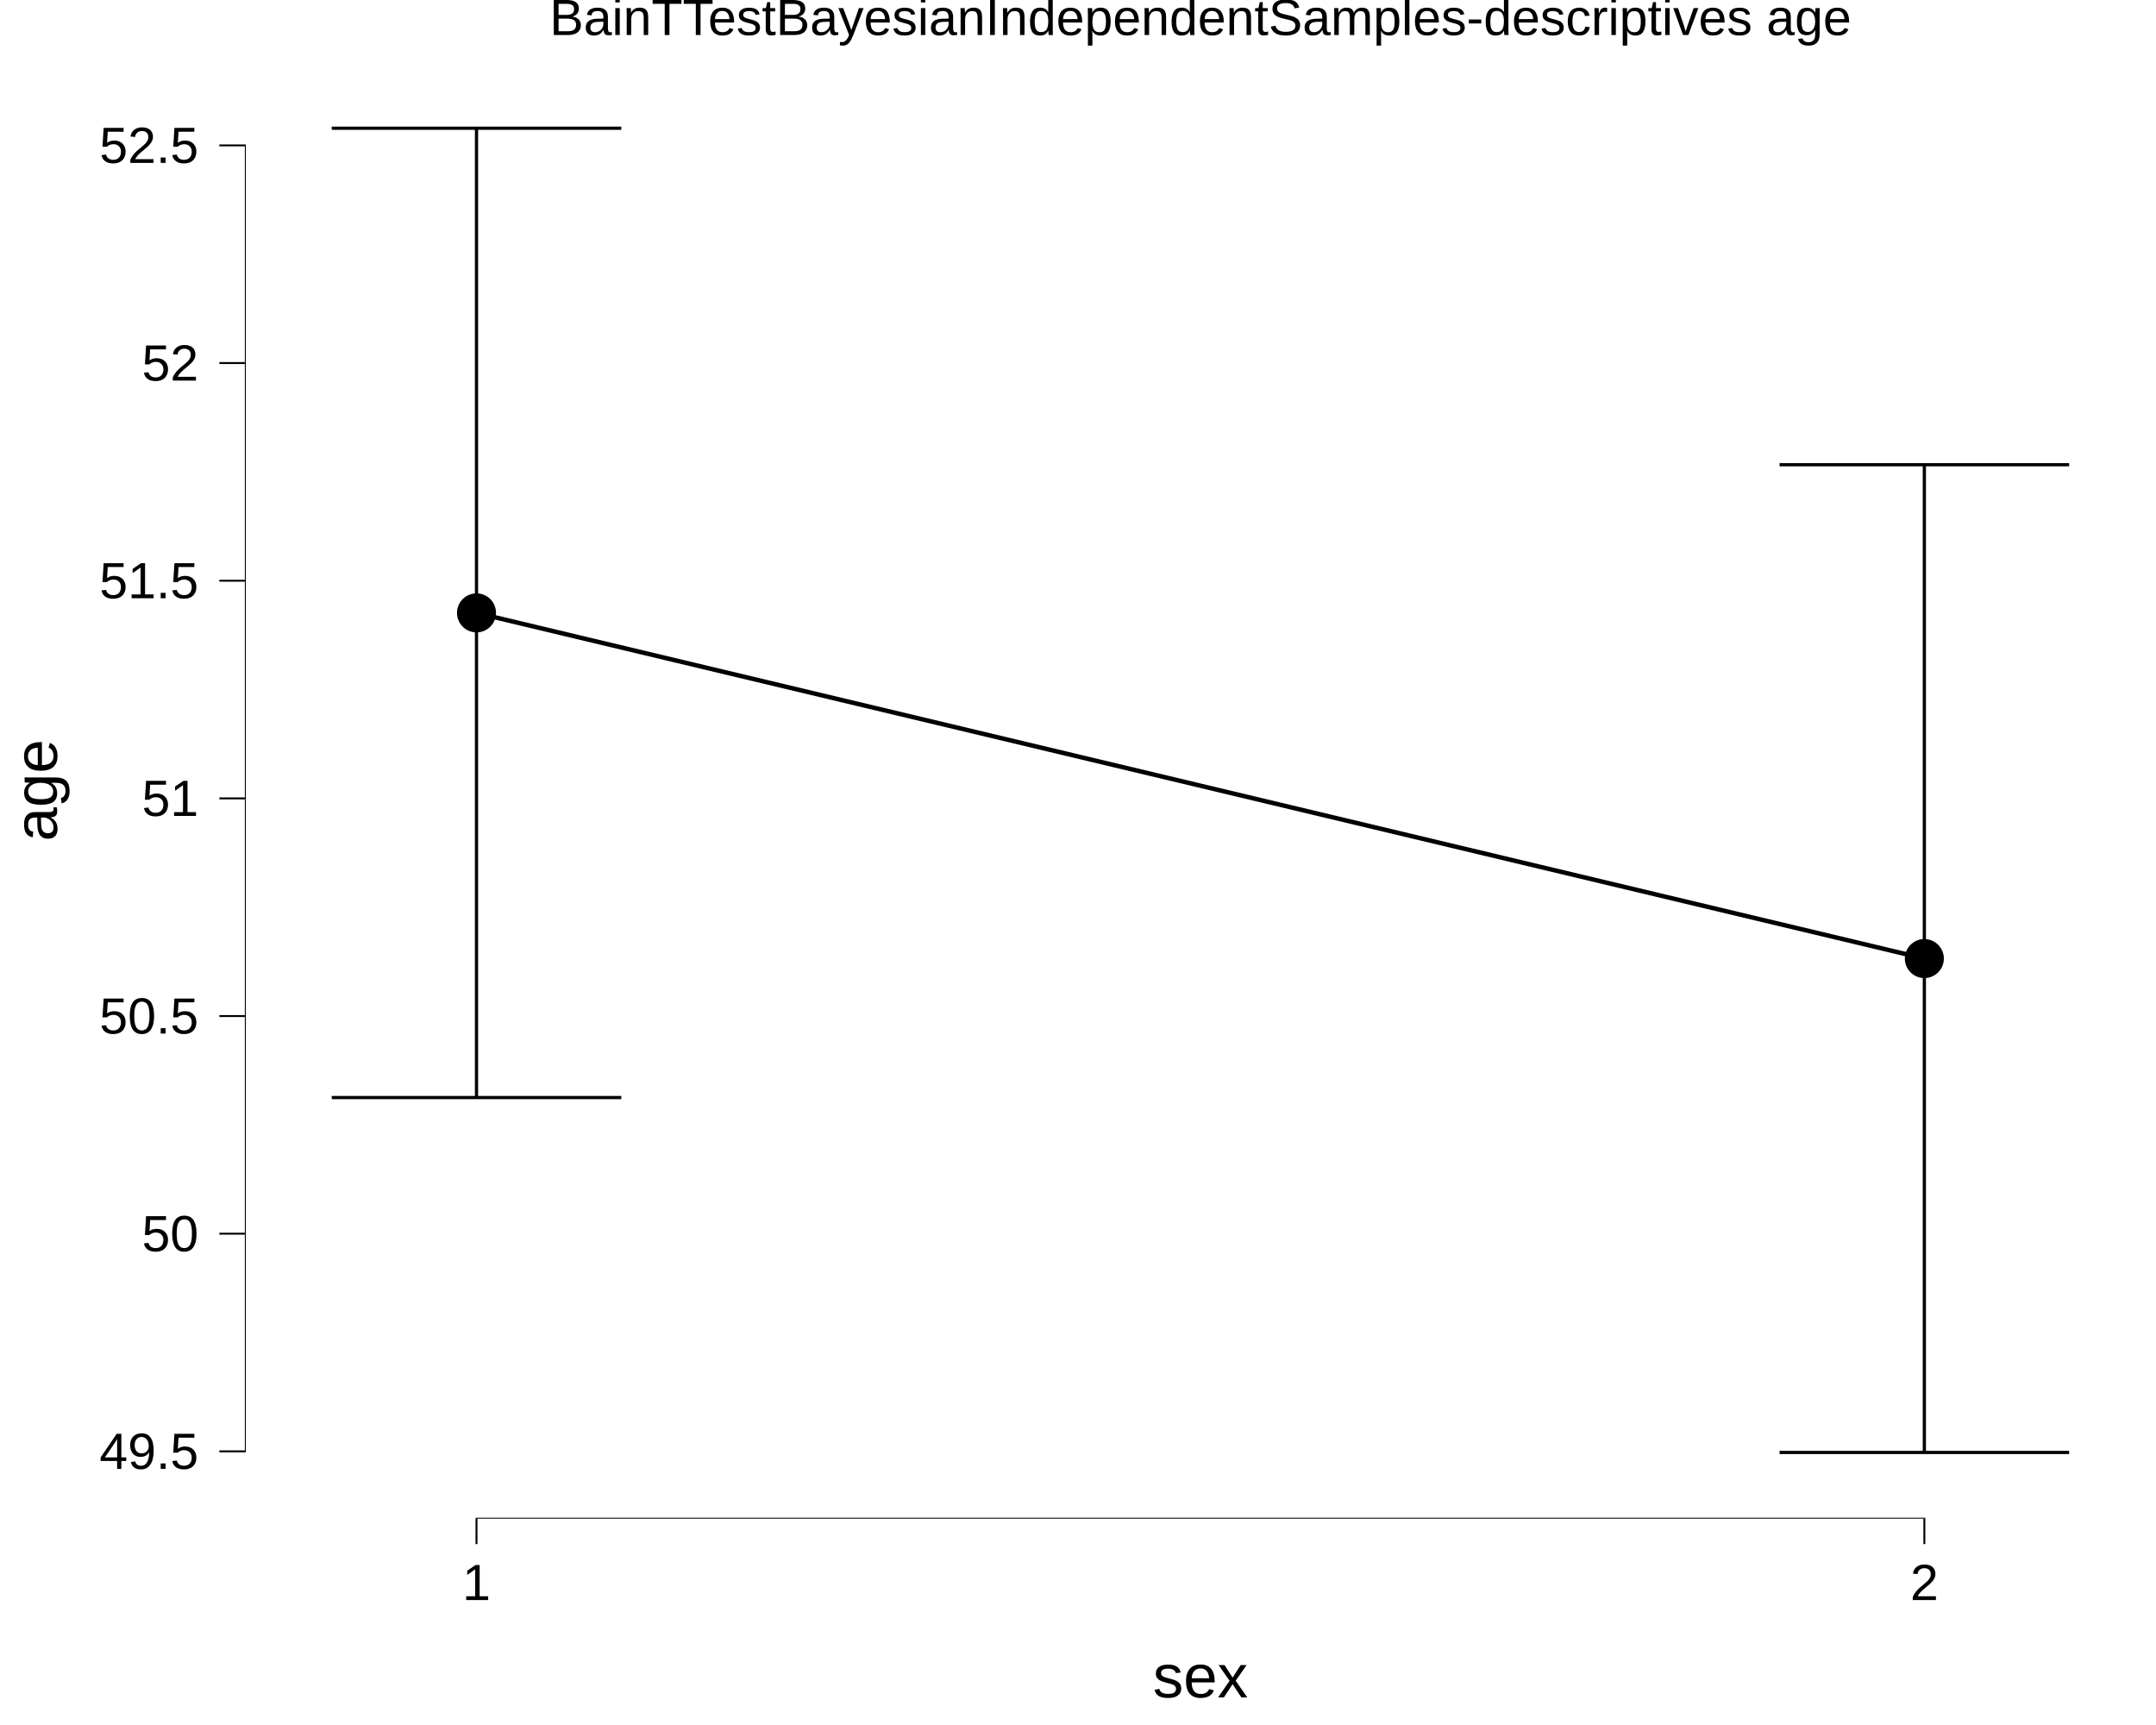
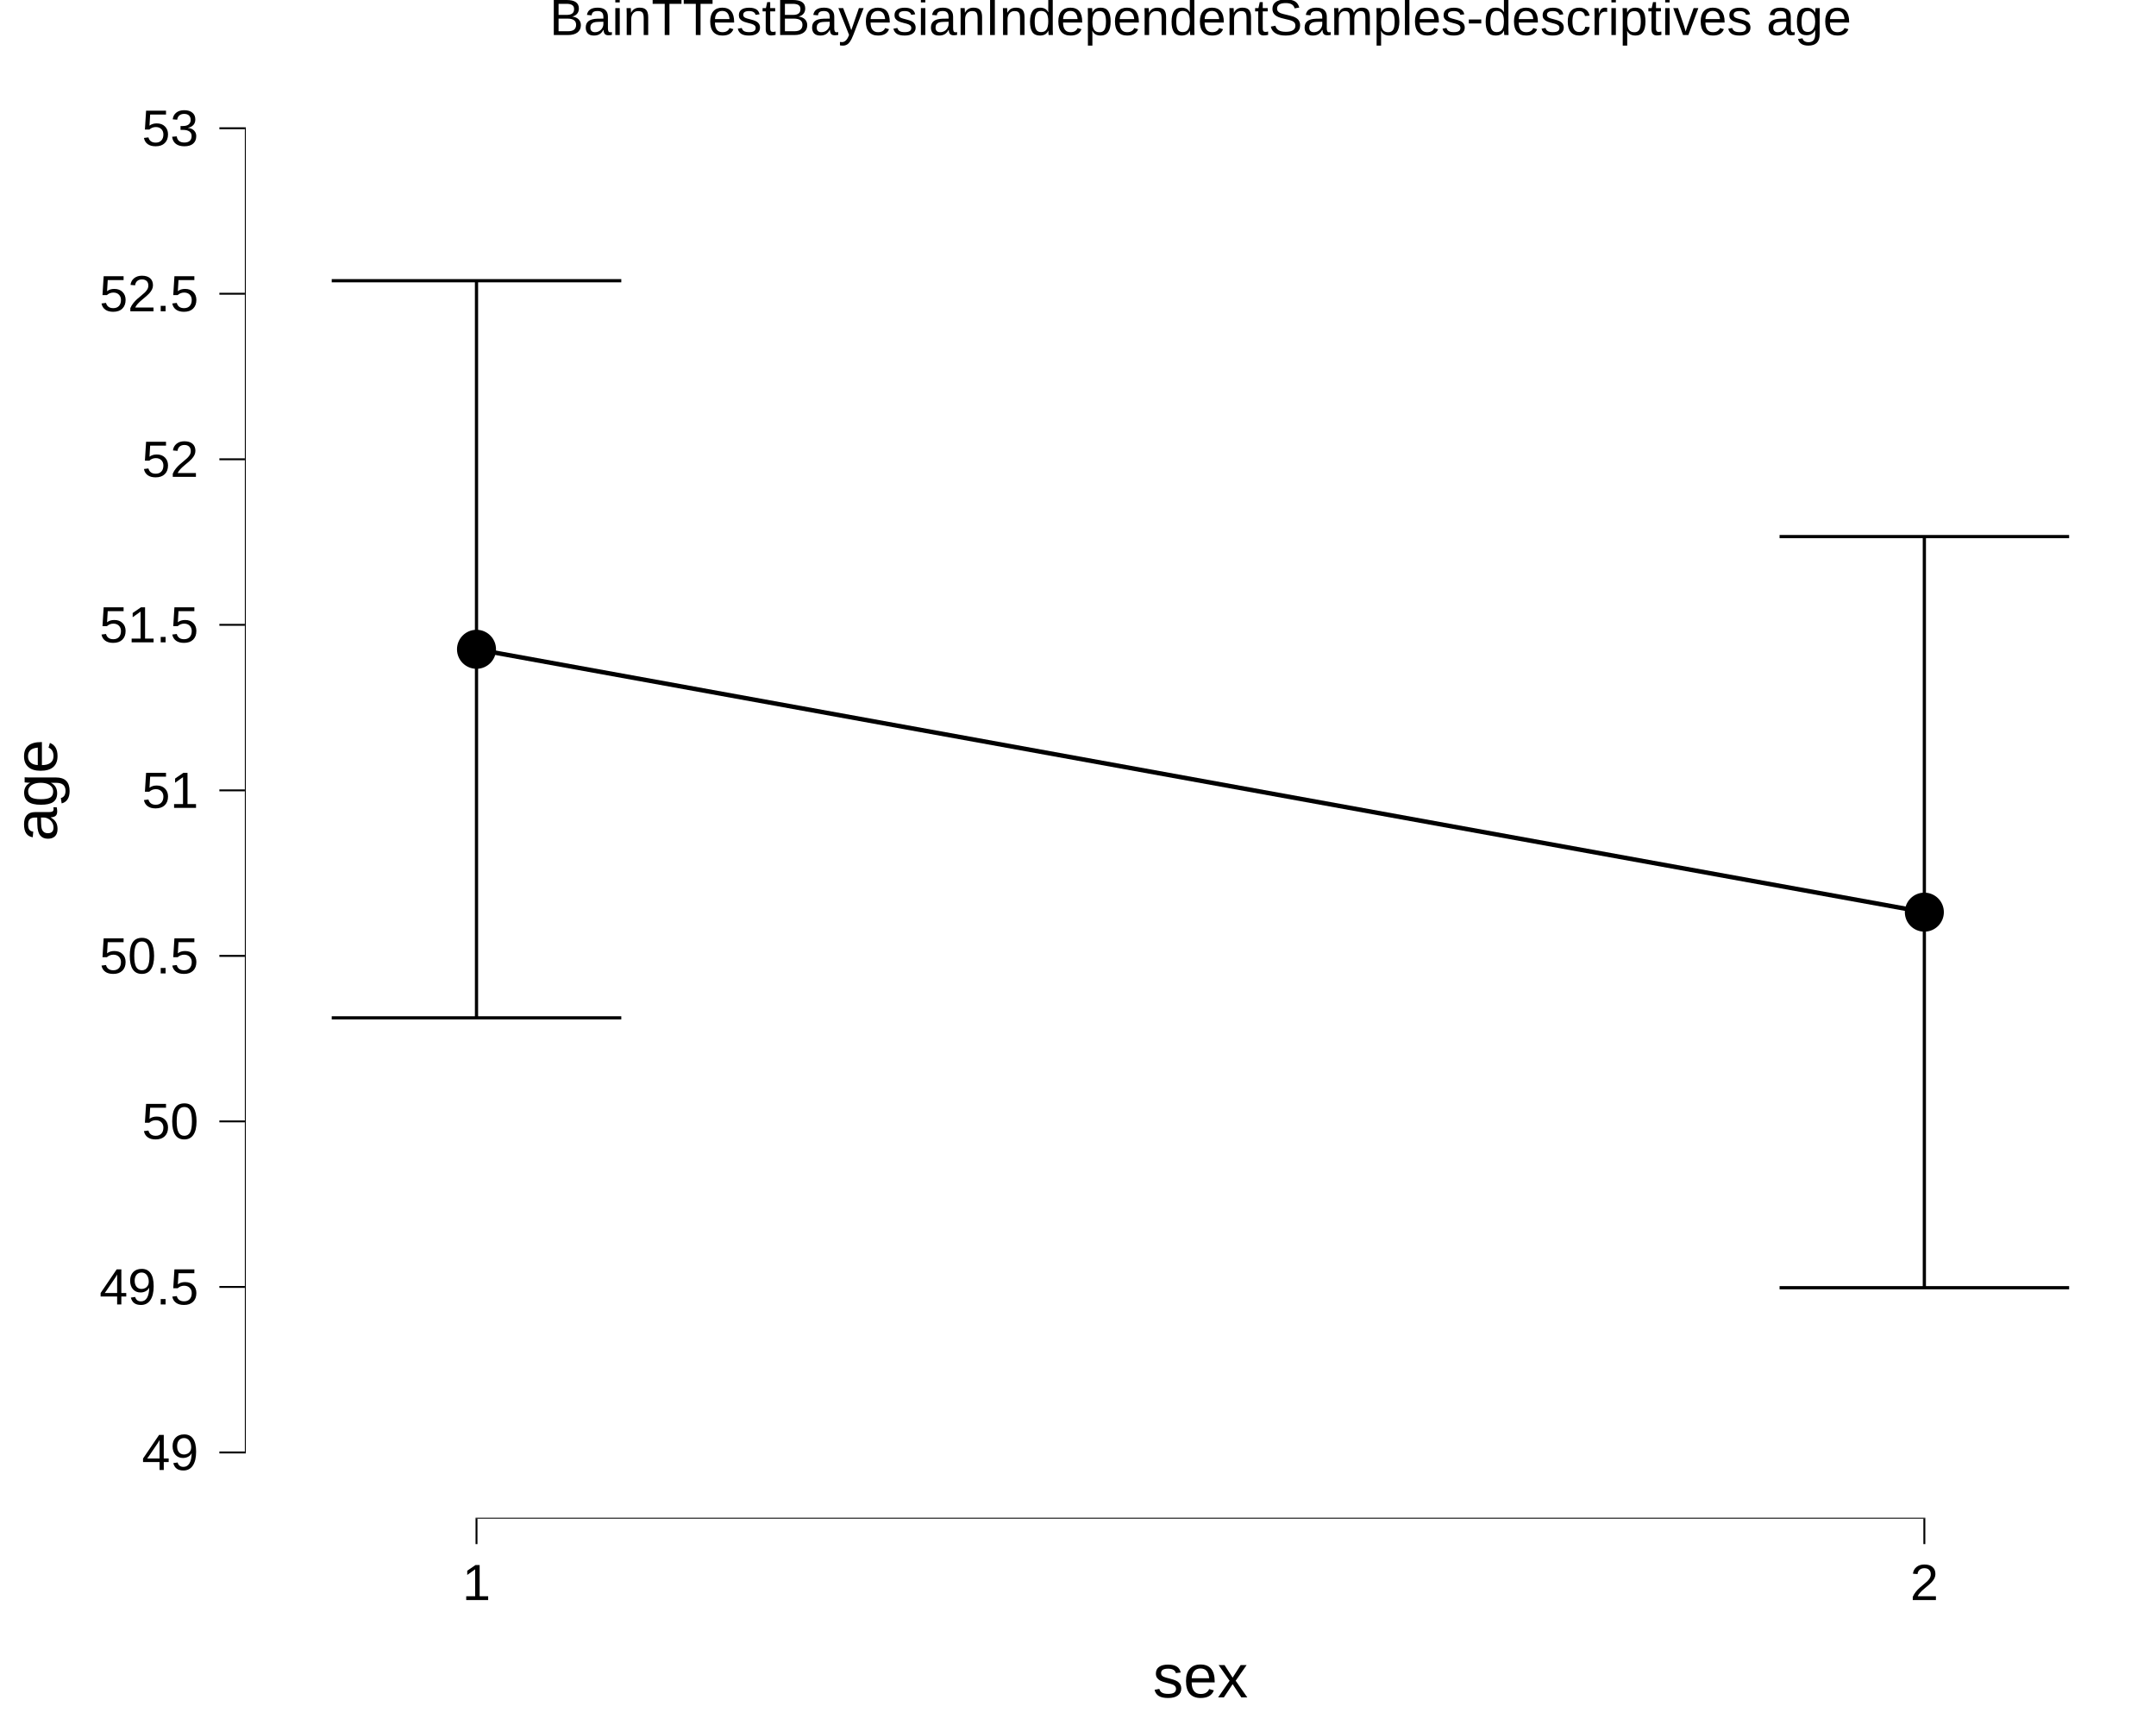
<svg xmlns="http://www.w3.org/2000/svg" viewBox="0 0 720.00 576.00">
  <defs>
    <style type="text/css">
    line, polyline, polygon, path, rect, circle {
      fill: none;
      stroke: #000000;
      stroke-linecap: round;
      stroke-linejoin: round;
      stroke-miterlimit: 10.00;
    }
  </style>
  </defs>
  <rect width="100%" height="100%" style="stroke: none; fill: #FFFFFF;" />
  <rect x="0.00" y="0.00" width="720.00" height="576.00" style="stroke-width: 10.67; stroke: none;" />
  <defs>
    <clipPath id="cpODEuNzd8NzIwLjAwfDUwNy4xMHwyMC43MQ==">
      <rect x="81.77" y="20.71" width="638.23" height="486.38" />
    </clipPath>
  </defs>
  <rect x="81.77" y="20.71" width="638.23" height="486.38" style="stroke-width: 10.67; stroke: none;" clip-path="url(#cpODEuNzd8NzIwLjAwfDUwNy4xMHwyMC43MQ==)" />
-   <polyline points="81.77,448.29 720.00,448.29 " style="stroke-width: 0.00; stroke: none; stroke-linecap: butt;" clip-path="url(#cpODEuNzd8NzIwLjAwfDUwNy4xMHwyMC43MQ==)" />
-   <polyline points="81.77,375.61 720.00,375.61 " style="stroke-width: 0.00; stroke: none; stroke-linecap: butt;" clip-path="url(#cpODEuNzd8NzIwLjAwfDUwNy4xMHwyMC43MQ==)" />
-   <polyline points="81.77,302.93 720.00,302.93 " style="stroke-width: 0.00; stroke: none; stroke-linecap: butt;" clip-path="url(#cpODEuNzd8NzIwLjAwfDUwNy4xMHwyMC43MQ==)" />
-   <polyline points="81.77,230.25 720.00,230.25 " style="stroke-width: 0.00; stroke: none; stroke-linecap: butt;" clip-path="url(#cpODEuNzd8NzIwLjAwfDUwNy4xMHwyMC43MQ==)" />
-   <polyline points="81.77,157.57 720.00,157.57 " style="stroke-width: 0.00; stroke: none; stroke-linecap: butt;" clip-path="url(#cpODEuNzd8NzIwLjAwfDUwNy4xMHwyMC43MQ==)" />
-   <polyline points="81.77,84.89 720.00,84.89 " style="stroke-width: 0.00; stroke: none; stroke-linecap: butt;" clip-path="url(#cpODEuNzd8NzIwLjAwfDUwNy4xMHwyMC43MQ==)" />
+   <polyline points="81.77,457.35 720.00,457.35 " style="stroke-width: 0.00; stroke: none; stroke-linecap: butt;" clip-path="url(#cpODEuNzd8NzIwLjAwfDUwNy4xMHwyMC43MQ==)" />
+   <polyline points="81.77,402.08 720.00,402.08 " style="stroke-width: 0.00; stroke: none; stroke-linecap: butt;" clip-path="url(#cpODEuNzd8NzIwLjAwfDUwNy4xMHwyMC43MQ==)" />
+   <polyline points="81.77,346.81 720.00,346.81 " style="stroke-width: 0.00; stroke: none; stroke-linecap: butt;" clip-path="url(#cpODEuNzd8NzIwLjAwfDUwNy4xMHwyMC43MQ==)" />
+   <polyline points="81.77,291.54 720.00,291.54 " style="stroke-width: 0.00; stroke: none; stroke-linecap: butt;" clip-path="url(#cpODEuNzd8NzIwLjAwfDUwNy4xMHwyMC43MQ==)" />
+   <polyline points="81.77,236.27 720.00,236.27 " style="stroke-width: 0.00; stroke: none; stroke-linecap: butt;" clip-path="url(#cpODEuNzd8NzIwLjAwfDUwNy4xMHwyMC43MQ==)" />
+   <polyline points="81.77,181.00 720.00,181.00 " style="stroke-width: 0.00; stroke: none; stroke-linecap: butt;" clip-path="url(#cpODEuNzd8NzIwLjAwfDUwNy4xMHwyMC43MQ==)" />
+   <polyline points="81.77,125.73 720.00,125.73 " style="stroke-width: 0.00; stroke: none; stroke-linecap: butt;" clip-path="url(#cpODEuNzd8NzIwLjAwfDUwNy4xMHwyMC43MQ==)" />
+   <polyline points="81.77,70.46 720.00,70.46 " style="stroke-width: 0.00; stroke: none; stroke-linecap: butt;" clip-path="url(#cpODEuNzd8NzIwLjAwfDUwNy4xMHwyMC43MQ==)" />
  <polyline points="400.88,507.10 400.88,20.71 " style="stroke-width: 0.00; stroke: none; stroke-linecap: butt;" clip-path="url(#cpODEuNzd8NzIwLjAwfDUwNy4xMHwyMC43MQ==)" />
-   <polyline points="81.77,484.63 720.00,484.63 " style="stroke-width: 0.00; stroke: none; stroke-linecap: butt;" clip-path="url(#cpODEuNzd8NzIwLjAwfDUwNy4xMHwyMC43MQ==)" />
-   <polyline points="81.77,411.95 720.00,411.95 " style="stroke-width: 0.00; stroke: none; stroke-linecap: butt;" clip-path="url(#cpODEuNzd8NzIwLjAwfDUwNy4xMHwyMC43MQ==)" />
-   <polyline points="81.77,339.27 720.00,339.27 " style="stroke-width: 0.00; stroke: none; stroke-linecap: butt;" clip-path="url(#cpODEuNzd8NzIwLjAwfDUwNy4xMHwyMC43MQ==)" />
-   <polyline points="81.77,266.59 720.00,266.59 " style="stroke-width: 0.00; stroke: none; stroke-linecap: butt;" clip-path="url(#cpODEuNzd8NzIwLjAwfDUwNy4xMHwyMC43MQ==)" />
-   <polyline points="81.77,193.91 720.00,193.91 " style="stroke-width: 0.00; stroke: none; stroke-linecap: butt;" clip-path="url(#cpODEuNzd8NzIwLjAwfDUwNy4xMHwyMC43MQ==)" />
-   <polyline points="81.77,121.23 720.00,121.23 " style="stroke-width: 0.00; stroke: none; stroke-linecap: butt;" clip-path="url(#cpODEuNzd8NzIwLjAwfDUwNy4xMHwyMC43MQ==)" />
-   <polyline points="81.77,48.55 720.00,48.55 " style="stroke-width: 0.00; stroke: none; stroke-linecap: butt;" clip-path="url(#cpODEuNzd8NzIwLjAwfDUwNy4xMHwyMC43MQ==)" />
+   <polyline points="81.77,484.99 720.00,484.99 " style="stroke-width: 0.00; stroke: none; stroke-linecap: butt;" clip-path="url(#cpODEuNzd8NzIwLjAwfDUwNy4xMHwyMC43MQ==)" />
+   <polyline points="81.77,429.72 720.00,429.72 " style="stroke-width: 0.00; stroke: none; stroke-linecap: butt;" clip-path="url(#cpODEuNzd8NzIwLjAwfDUwNy4xMHwyMC43MQ==)" />
+   <polyline points="81.77,374.45 720.00,374.45 " style="stroke-width: 0.00; stroke: none; stroke-linecap: butt;" clip-path="url(#cpODEuNzd8NzIwLjAwfDUwNy4xMHwyMC43MQ==)" />
+   <polyline points="81.77,319.18 720.00,319.18 " style="stroke-width: 0.00; stroke: none; stroke-linecap: butt;" clip-path="url(#cpODEuNzd8NzIwLjAwfDUwNy4xMHwyMC43MQ==)" />
+   <polyline points="81.77,263.91 720.00,263.91 " style="stroke-width: 0.00; stroke: none; stroke-linecap: butt;" clip-path="url(#cpODEuNzd8NzIwLjAwfDUwNy4xMHwyMC43MQ==)" />
+   <polyline points="81.77,208.63 720.00,208.63 " style="stroke-width: 0.00; stroke: none; stroke-linecap: butt;" clip-path="url(#cpODEuNzd8NzIwLjAwfDUwNy4xMHwyMC43MQ==)" />
+   <polyline points="81.77,153.36 720.00,153.36 " style="stroke-width: 0.00; stroke: none; stroke-linecap: butt;" clip-path="url(#cpODEuNzd8NzIwLjAwfDUwNy4xMHwyMC43MQ==)" />
+   <polyline points="81.77,98.09 720.00,98.09 " style="stroke-width: 0.00; stroke: none; stroke-linecap: butt;" clip-path="url(#cpODEuNzd8NzIwLjAwfDUwNy4xMHwyMC43MQ==)" />
+   <polyline points="81.77,42.82 720.00,42.82 " style="stroke-width: 0.00; stroke: none; stroke-linecap: butt;" clip-path="url(#cpODEuNzd8NzIwLjAwfDUwNy4xMHwyMC43MQ==)" />
  <polyline points="159.13,507.10 159.13,20.71 " style="stroke-width: 0.00; stroke: none; stroke-linecap: butt;" clip-path="url(#cpODEuNzd8NzIwLjAwfDUwNy4xMHwyMC43MQ==)" />
  <polyline points="642.64,507.10 642.64,20.71 " style="stroke-width: 0.00; stroke: none; stroke-linecap: butt;" clip-path="url(#cpODEuNzd8NzIwLjAwfDUwNy4xMHwyMC43MQ==)" />
-   <polyline points="110.78,42.82 207.48,42.82 " style="stroke-width: 1.07; stroke-linecap: butt;" clip-path="url(#cpODEuNzd8NzIwLjAwfDUwNy4xMHwyMC43MQ==)" />
-   <polyline points="159.13,42.82 159.13,366.49 " style="stroke-width: 1.07; stroke-linecap: butt;" clip-path="url(#cpODEuNzd8NzIwLjAwfDUwNy4xMHwyMC43MQ==)" />
-   <polyline points="110.78,366.49 207.48,366.49 " style="stroke-width: 1.07; stroke-linecap: butt;" clip-path="url(#cpODEuNzd8NzIwLjAwfDUwNy4xMHwyMC43MQ==)" />
-   <polyline points="594.29,155.18 690.99,155.18 " style="stroke-width: 1.07; stroke-linecap: butt;" clip-path="url(#cpODEuNzd8NzIwLjAwfDUwNy4xMHwyMC43MQ==)" />
-   <polyline points="642.64,155.18 642.64,484.99 " style="stroke-width: 1.07; stroke-linecap: butt;" clip-path="url(#cpODEuNzd8NzIwLjAwfDUwNy4xMHwyMC43MQ==)" />
-   <polyline points="594.29,484.99 690.99,484.99 " style="stroke-width: 1.07; stroke-linecap: butt;" clip-path="url(#cpODEuNzd8NzIwLjAwfDUwNy4xMHwyMC43MQ==)" />
-   <polyline points="159.13,204.65 642.64,320.08 " style="stroke-width: 1.49; stroke-linecap: butt;" clip-path="url(#cpODEuNzd8NzIwLjAwfDUwNy4xMHwyMC43MQ==)" />
-   <circle cx="159.13" cy="204.65" r="4.62pt" style="stroke-width: 0.71; fill: #000000;" clip-path="url(#cpODEuNzd8NzIwLjAwfDUwNy4xMHwyMC43MQ==)" />
-   <circle cx="642.64" cy="320.08" r="4.62pt" style="stroke-width: 0.71; fill: #000000;" clip-path="url(#cpODEuNzd8NzIwLjAwfDUwNy4xMHwyMC43MQ==)" />
+   <polyline points="110.78,93.74 207.48,93.74 " style="stroke-width: 1.07; stroke-linecap: butt;" clip-path="url(#cpODEuNzd8NzIwLjAwfDUwNy4xMHwyMC43MQ==)" />
+   <polyline points="159.13,93.74 159.13,339.87 " style="stroke-width: 1.07; stroke-linecap: butt;" clip-path="url(#cpODEuNzd8NzIwLjAwfDUwNy4xMHwyMC43MQ==)" />
+   <polyline points="110.78,339.87 207.48,339.87 " style="stroke-width: 1.07; stroke-linecap: butt;" clip-path="url(#cpODEuNzd8NzIwLjAwfDUwNy4xMHwyMC43MQ==)" />
+   <polyline points="594.29,179.18 690.99,179.18 " style="stroke-width: 1.07; stroke-linecap: butt;" clip-path="url(#cpODEuNzd8NzIwLjAwfDUwNy4xMHwyMC43MQ==)" />
+   <polyline points="642.64,179.18 642.64,429.99 " style="stroke-width: 1.07; stroke-linecap: butt;" clip-path="url(#cpODEuNzd8NzIwLjAwfDUwNy4xMHwyMC43MQ==)" />
+   <polyline points="594.29,429.99 690.99,429.99 " style="stroke-width: 1.07; stroke-linecap: butt;" clip-path="url(#cpODEuNzd8NzIwLjAwfDUwNy4xMHwyMC43MQ==)" />
+   <polyline points="159.13,216.81 642.64,304.58 " style="stroke-width: 1.49; stroke-linecap: butt;" clip-path="url(#cpODEuNzd8NzIwLjAwfDUwNy4xMHwyMC43MQ==)" />
+   <circle cx="159.13" cy="216.81" r="4.62pt" style="stroke-width: 0.71; fill: #000000;" clip-path="url(#cpODEuNzd8NzIwLjAwfDUwNy4xMHwyMC43MQ==)" />
+   <circle cx="642.64" cy="304.58" r="4.62pt" style="stroke-width: 0.71; fill: #000000;" clip-path="url(#cpODEuNzd8NzIwLjAwfDUwNy4xMHwyMC43MQ==)" />
  <line x1="158.81" y1="507.10" x2="642.96" y2="507.10" style="stroke-width: 0.64; stroke-linecap: butt;" clip-path="url(#cpODEuNzd8NzIwLjAwfDUwNy4xMHwyMC43MQ==)" />
-   <line x1="81.77" y1="484.95" x2="81.77" y2="48.23" style="stroke-width: 0.64; stroke-linecap: butt;" clip-path="url(#cpODEuNzd8NzIwLjAwfDUwNy4xMHwyMC43MQ==)" />
+   <line x1="81.77" y1="485.31" x2="81.77" y2="42.50" style="stroke-width: 0.64; stroke-linecap: butt;" clip-path="url(#cpODEuNzd8NzIwLjAwfDUwNy4xMHwyMC43MQ==)" />
  <rect x="81.77" y="20.71" width="638.23" height="486.38" style="stroke-width: 0.00; stroke: none;" clip-path="url(#cpODEuNzd8NzIwLjAwfDUwNy4xMHwyMC43MQ==)" />
  <defs>
    <clipPath id="cpMC4wMHw3MjAuMDB8NTc2LjAwfDAuMDA=">
      <rect x="0.00" y="0.00" width="720.00" height="576.00" />
    </clipPath>
  </defs>
  <polyline points="81.77,507.10 81.77,20.71 " style="stroke-width: 0.00; stroke: none; stroke-linecap: butt;" clip-path="url(#cpMC4wMHw3MjAuMDB8NTc2LjAwfDAuMDA=)" />
  <g clip-path="url(#cpMC4wMHw3MjAuMDB8NTc2LjAwfDAuMDA=)">
-     <text x="33.21" y="490.48" style="font-size: 17.00px; font-family: Liberation Sans;" textLength="33.08px" lengthAdjust="spacingAndGlyphs">49.5</text>
+     <text x="47.38" y="490.84" style="font-size: 17.00px; font-family: Liberation Sans;" textLength="18.91px" lengthAdjust="spacingAndGlyphs">49</text>
  </g>
  <g clip-path="url(#cpMC4wMHw3MjAuMDB8NTc2LjAwfDAuMDA=)">
-     <text x="47.38" y="417.80" style="font-size: 17.00px; font-family: Liberation Sans;" textLength="18.91px" lengthAdjust="spacingAndGlyphs">50</text>
+     <text x="33.21" y="435.57" style="font-size: 17.00px; font-family: Liberation Sans;" textLength="33.08px" lengthAdjust="spacingAndGlyphs">49.5</text>
  </g>
  <g clip-path="url(#cpMC4wMHw3MjAuMDB8NTc2LjAwfDAuMDA=)">
-     <text x="33.21" y="345.12" style="font-size: 17.00px; font-family: Liberation Sans;" textLength="33.08px" lengthAdjust="spacingAndGlyphs">50.5</text>
+     <text x="47.38" y="380.30" style="font-size: 17.00px; font-family: Liberation Sans;" textLength="18.91px" lengthAdjust="spacingAndGlyphs">50</text>
  </g>
  <g clip-path="url(#cpMC4wMHw3MjAuMDB8NTc2LjAwfDAuMDA=)">
-     <text x="47.38" y="272.44" style="font-size: 17.00px; font-family: Liberation Sans;" textLength="18.91px" lengthAdjust="spacingAndGlyphs">51</text>
+     <text x="33.21" y="325.03" style="font-size: 17.00px; font-family: Liberation Sans;" textLength="33.08px" lengthAdjust="spacingAndGlyphs">50.5</text>
  </g>
  <g clip-path="url(#cpMC4wMHw3MjAuMDB8NTc2LjAwfDAuMDA=)">
-     <text x="33.21" y="199.76" style="font-size: 17.00px; font-family: Liberation Sans;" textLength="33.08px" lengthAdjust="spacingAndGlyphs">51.5</text>
+     <text x="47.38" y="269.76" style="font-size: 17.00px; font-family: Liberation Sans;" textLength="18.91px" lengthAdjust="spacingAndGlyphs">51</text>
  </g>
  <g clip-path="url(#cpMC4wMHw3MjAuMDB8NTc2LjAwfDAuMDA=)">
-     <text x="47.38" y="127.08" style="font-size: 17.00px; font-family: Liberation Sans;" textLength="18.91px" lengthAdjust="spacingAndGlyphs">52</text>
+     <text x="33.21" y="214.49" style="font-size: 17.00px; font-family: Liberation Sans;" textLength="33.08px" lengthAdjust="spacingAndGlyphs">51.5</text>
  </g>
  <g clip-path="url(#cpMC4wMHw3MjAuMDB8NTc2LjAwfDAuMDA=)">
-     <text x="33.21" y="54.40" style="font-size: 17.00px; font-family: Liberation Sans;" textLength="33.08px" lengthAdjust="spacingAndGlyphs">52.5</text>
+     <text x="47.38" y="159.22" style="font-size: 17.00px; font-family: Liberation Sans;" textLength="18.91px" lengthAdjust="spacingAndGlyphs">52</text>
  </g>
-   <polyline points="73.26,484.63 81.77,484.63 " style="stroke-width: 0.64; stroke-linecap: butt;" clip-path="url(#cpMC4wMHw3MjAuMDB8NTc2LjAwfDAuMDA=)" />
-   <polyline points="73.26,411.95 81.77,411.95 " style="stroke-width: 0.64; stroke-linecap: butt;" clip-path="url(#cpMC4wMHw3MjAuMDB8NTc2LjAwfDAuMDA=)" />
-   <polyline points="73.26,339.27 81.77,339.27 " style="stroke-width: 0.64; stroke-linecap: butt;" clip-path="url(#cpMC4wMHw3MjAuMDB8NTc2LjAwfDAuMDA=)" />
-   <polyline points="73.26,266.59 81.77,266.59 " style="stroke-width: 0.64; stroke-linecap: butt;" clip-path="url(#cpMC4wMHw3MjAuMDB8NTc2LjAwfDAuMDA=)" />
-   <polyline points="73.26,193.91 81.77,193.91 " style="stroke-width: 0.64; stroke-linecap: butt;" clip-path="url(#cpMC4wMHw3MjAuMDB8NTc2LjAwfDAuMDA=)" />
-   <polyline points="73.26,121.23 81.77,121.23 " style="stroke-width: 0.64; stroke-linecap: butt;" clip-path="url(#cpMC4wMHw3MjAuMDB8NTc2LjAwfDAuMDA=)" />
-   <polyline points="73.26,48.55 81.77,48.55 " style="stroke-width: 0.64; stroke-linecap: butt;" clip-path="url(#cpMC4wMHw3MjAuMDB8NTc2LjAwfDAuMDA=)" />
+   <g clip-path="url(#cpMC4wMHw3MjAuMDB8NTc2LjAwfDAuMDA=)">
+     <text x="33.21" y="103.94" style="font-size: 17.00px; font-family: Liberation Sans;" textLength="33.08px" lengthAdjust="spacingAndGlyphs">52.5</text>
+   </g>
+   <g clip-path="url(#cpMC4wMHw3MjAuMDB8NTc2LjAwfDAuMDA=)">
+     <text x="47.38" y="48.67" style="font-size: 17.00px; font-family: Liberation Sans;" textLength="18.91px" lengthAdjust="spacingAndGlyphs">53</text>
+   </g>
+   <polyline points="73.26,484.99 81.77,484.99 " style="stroke-width: 0.64; stroke-linecap: butt;" clip-path="url(#cpMC4wMHw3MjAuMDB8NTc2LjAwfDAuMDA=)" />
+   <polyline points="73.26,429.72 81.77,429.72 " style="stroke-width: 0.64; stroke-linecap: butt;" clip-path="url(#cpMC4wMHw3MjAuMDB8NTc2LjAwfDAuMDA=)" />
+   <polyline points="73.26,374.45 81.77,374.45 " style="stroke-width: 0.64; stroke-linecap: butt;" clip-path="url(#cpMC4wMHw3MjAuMDB8NTc2LjAwfDAuMDA=)" />
+   <polyline points="73.26,319.18 81.77,319.18 " style="stroke-width: 0.64; stroke-linecap: butt;" clip-path="url(#cpMC4wMHw3MjAuMDB8NTc2LjAwfDAuMDA=)" />
+   <polyline points="73.26,263.91 81.77,263.91 " style="stroke-width: 0.64; stroke-linecap: butt;" clip-path="url(#cpMC4wMHw3MjAuMDB8NTc2LjAwfDAuMDA=)" />
+   <polyline points="73.26,208.63 81.77,208.63 " style="stroke-width: 0.64; stroke-linecap: butt;" clip-path="url(#cpMC4wMHw3MjAuMDB8NTc2LjAwfDAuMDA=)" />
+   <polyline points="73.26,153.36 81.77,153.36 " style="stroke-width: 0.64; stroke-linecap: butt;" clip-path="url(#cpMC4wMHw3MjAuMDB8NTc2LjAwfDAuMDA=)" />
+   <polyline points="73.26,98.09 81.77,98.09 " style="stroke-width: 0.64; stroke-linecap: butt;" clip-path="url(#cpMC4wMHw3MjAuMDB8NTc2LjAwfDAuMDA=)" />
+   <polyline points="73.26,42.82 81.77,42.82 " style="stroke-width: 0.64; stroke-linecap: butt;" clip-path="url(#cpMC4wMHw3MjAuMDB8NTc2LjAwfDAuMDA=)" />
  <polyline points="81.77,507.10 720.00,507.10 " style="stroke-width: 0.00; stroke: none; stroke-linecap: butt;" clip-path="url(#cpMC4wMHw3MjAuMDB8NTc2LjAwfDAuMDA=)" />
  <polyline points="159.13,515.60 159.13,507.10 " style="stroke-width: 0.64; stroke-linecap: butt;" clip-path="url(#cpMC4wMHw3MjAuMDB8NTc2LjAwfDAuMDA=)" />
  <polyline points="642.64,515.60 642.64,507.10 " style="stroke-width: 0.64; stroke-linecap: butt;" clip-path="url(#cpMC4wMHw3MjAuMDB8NTc2LjAwfDAuMDA=)" />
  <g clip-path="url(#cpMC4wMHw3MjAuMDB8NTc2LjAwfDAuMDA=)">
    <text x="154.40" y="534.28" style="font-size: 17.00px; font-family: Liberation Sans;" textLength="9.45px" lengthAdjust="spacingAndGlyphs">1</text>
  </g>
  <g clip-path="url(#cpMC4wMHw3MjAuMDB8NTc2LjAwfDAuMDA=)">
    <text x="637.91" y="534.28" style="font-size: 17.00px; font-family: Liberation Sans;" textLength="9.45px" lengthAdjust="spacingAndGlyphs">2</text>
  </g>
  <g clip-path="url(#cpMC4wMHw3MjAuMDB8NTc2LjAwfDAuMDA=)">
    <text x="385.01" y="566.78" style="font-size: 20.40px; font-family: Liberation Sans;" textLength="31.75px" lengthAdjust="spacingAndGlyphs">sex</text>
  </g>
  <g clip-path="url(#cpMC4wMHw3MjAuMDB8NTc2LjAwfDAuMDA=)">
    <text transform="translate(19.01,280.92) rotate(-90)" style="font-size: 20.40px; font-family: Liberation Sans;" textLength="34.03px" lengthAdjust="spacingAndGlyphs">age</text>
  </g>
  <g clip-path="url(#cpMC4wMHw3MjAuMDB8NTc2LjAwfDAuMDA=)">
    <text x="183.55" y="11.70" style="font-size: 17.00px; font-family: Liberation Sans;" textLength="434.67px" lengthAdjust="spacingAndGlyphs">BainTTestBayesianIndependentSamples-descriptives age</text>
  </g>
</svg>
